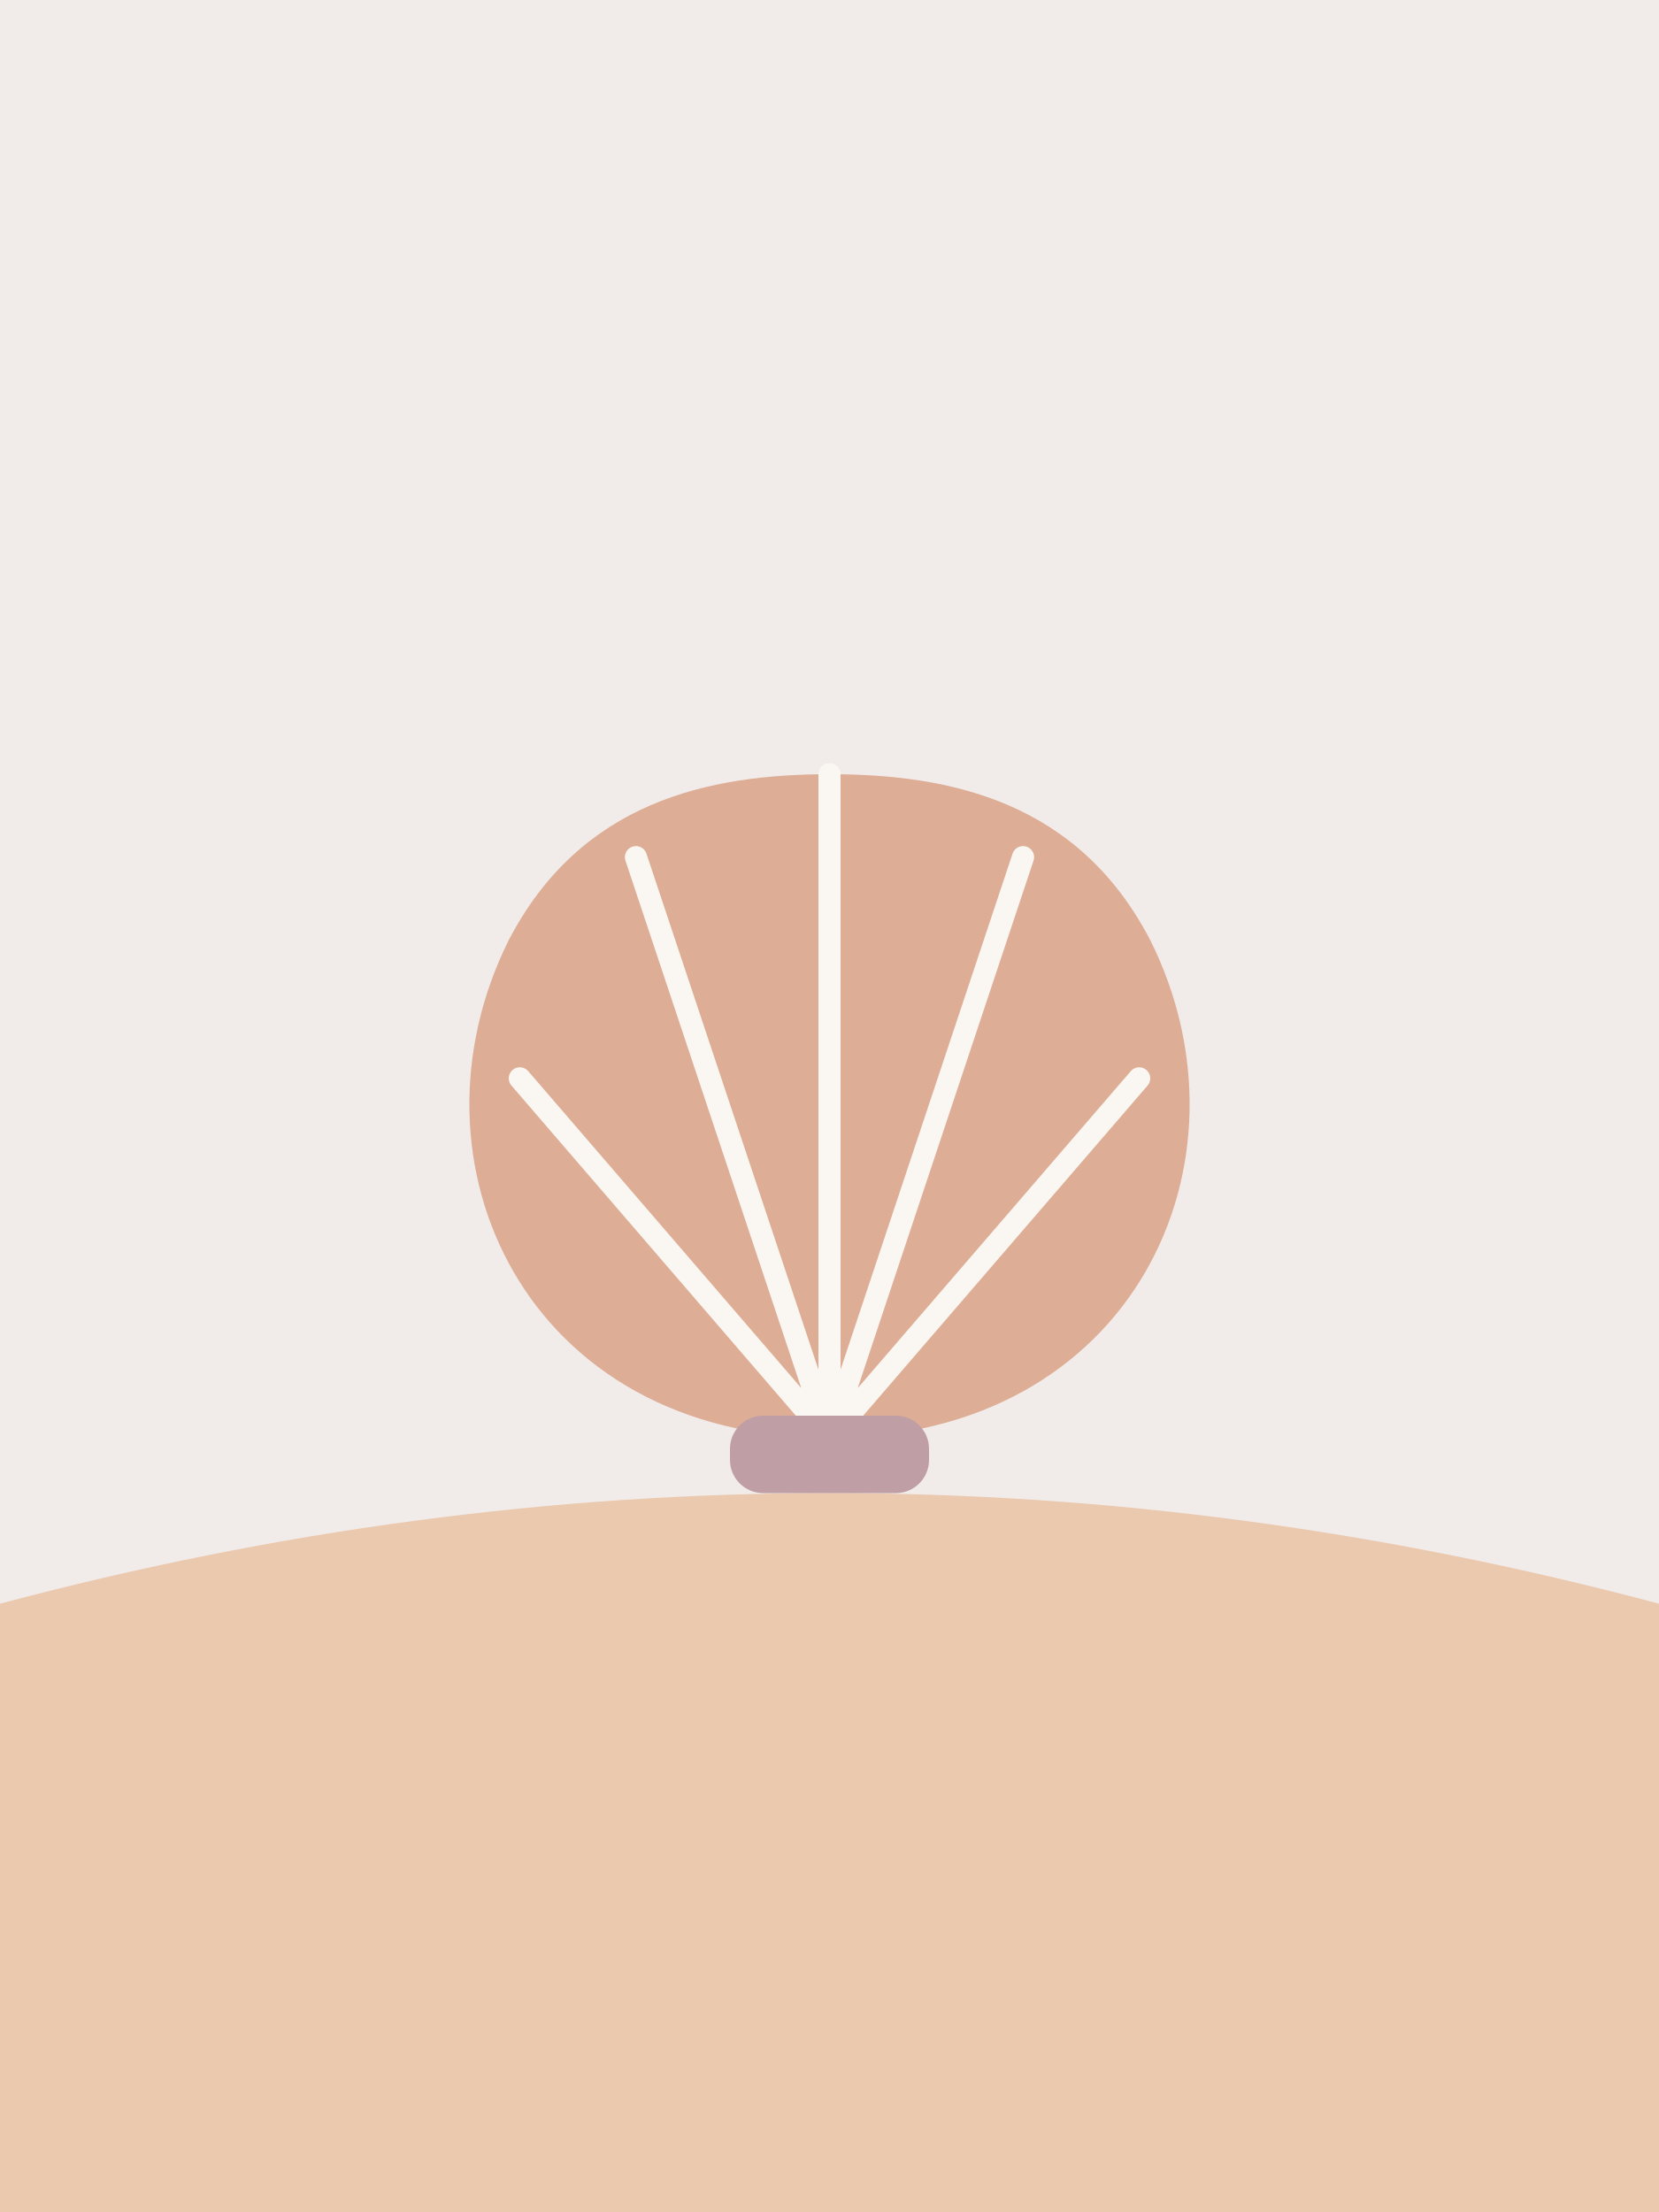
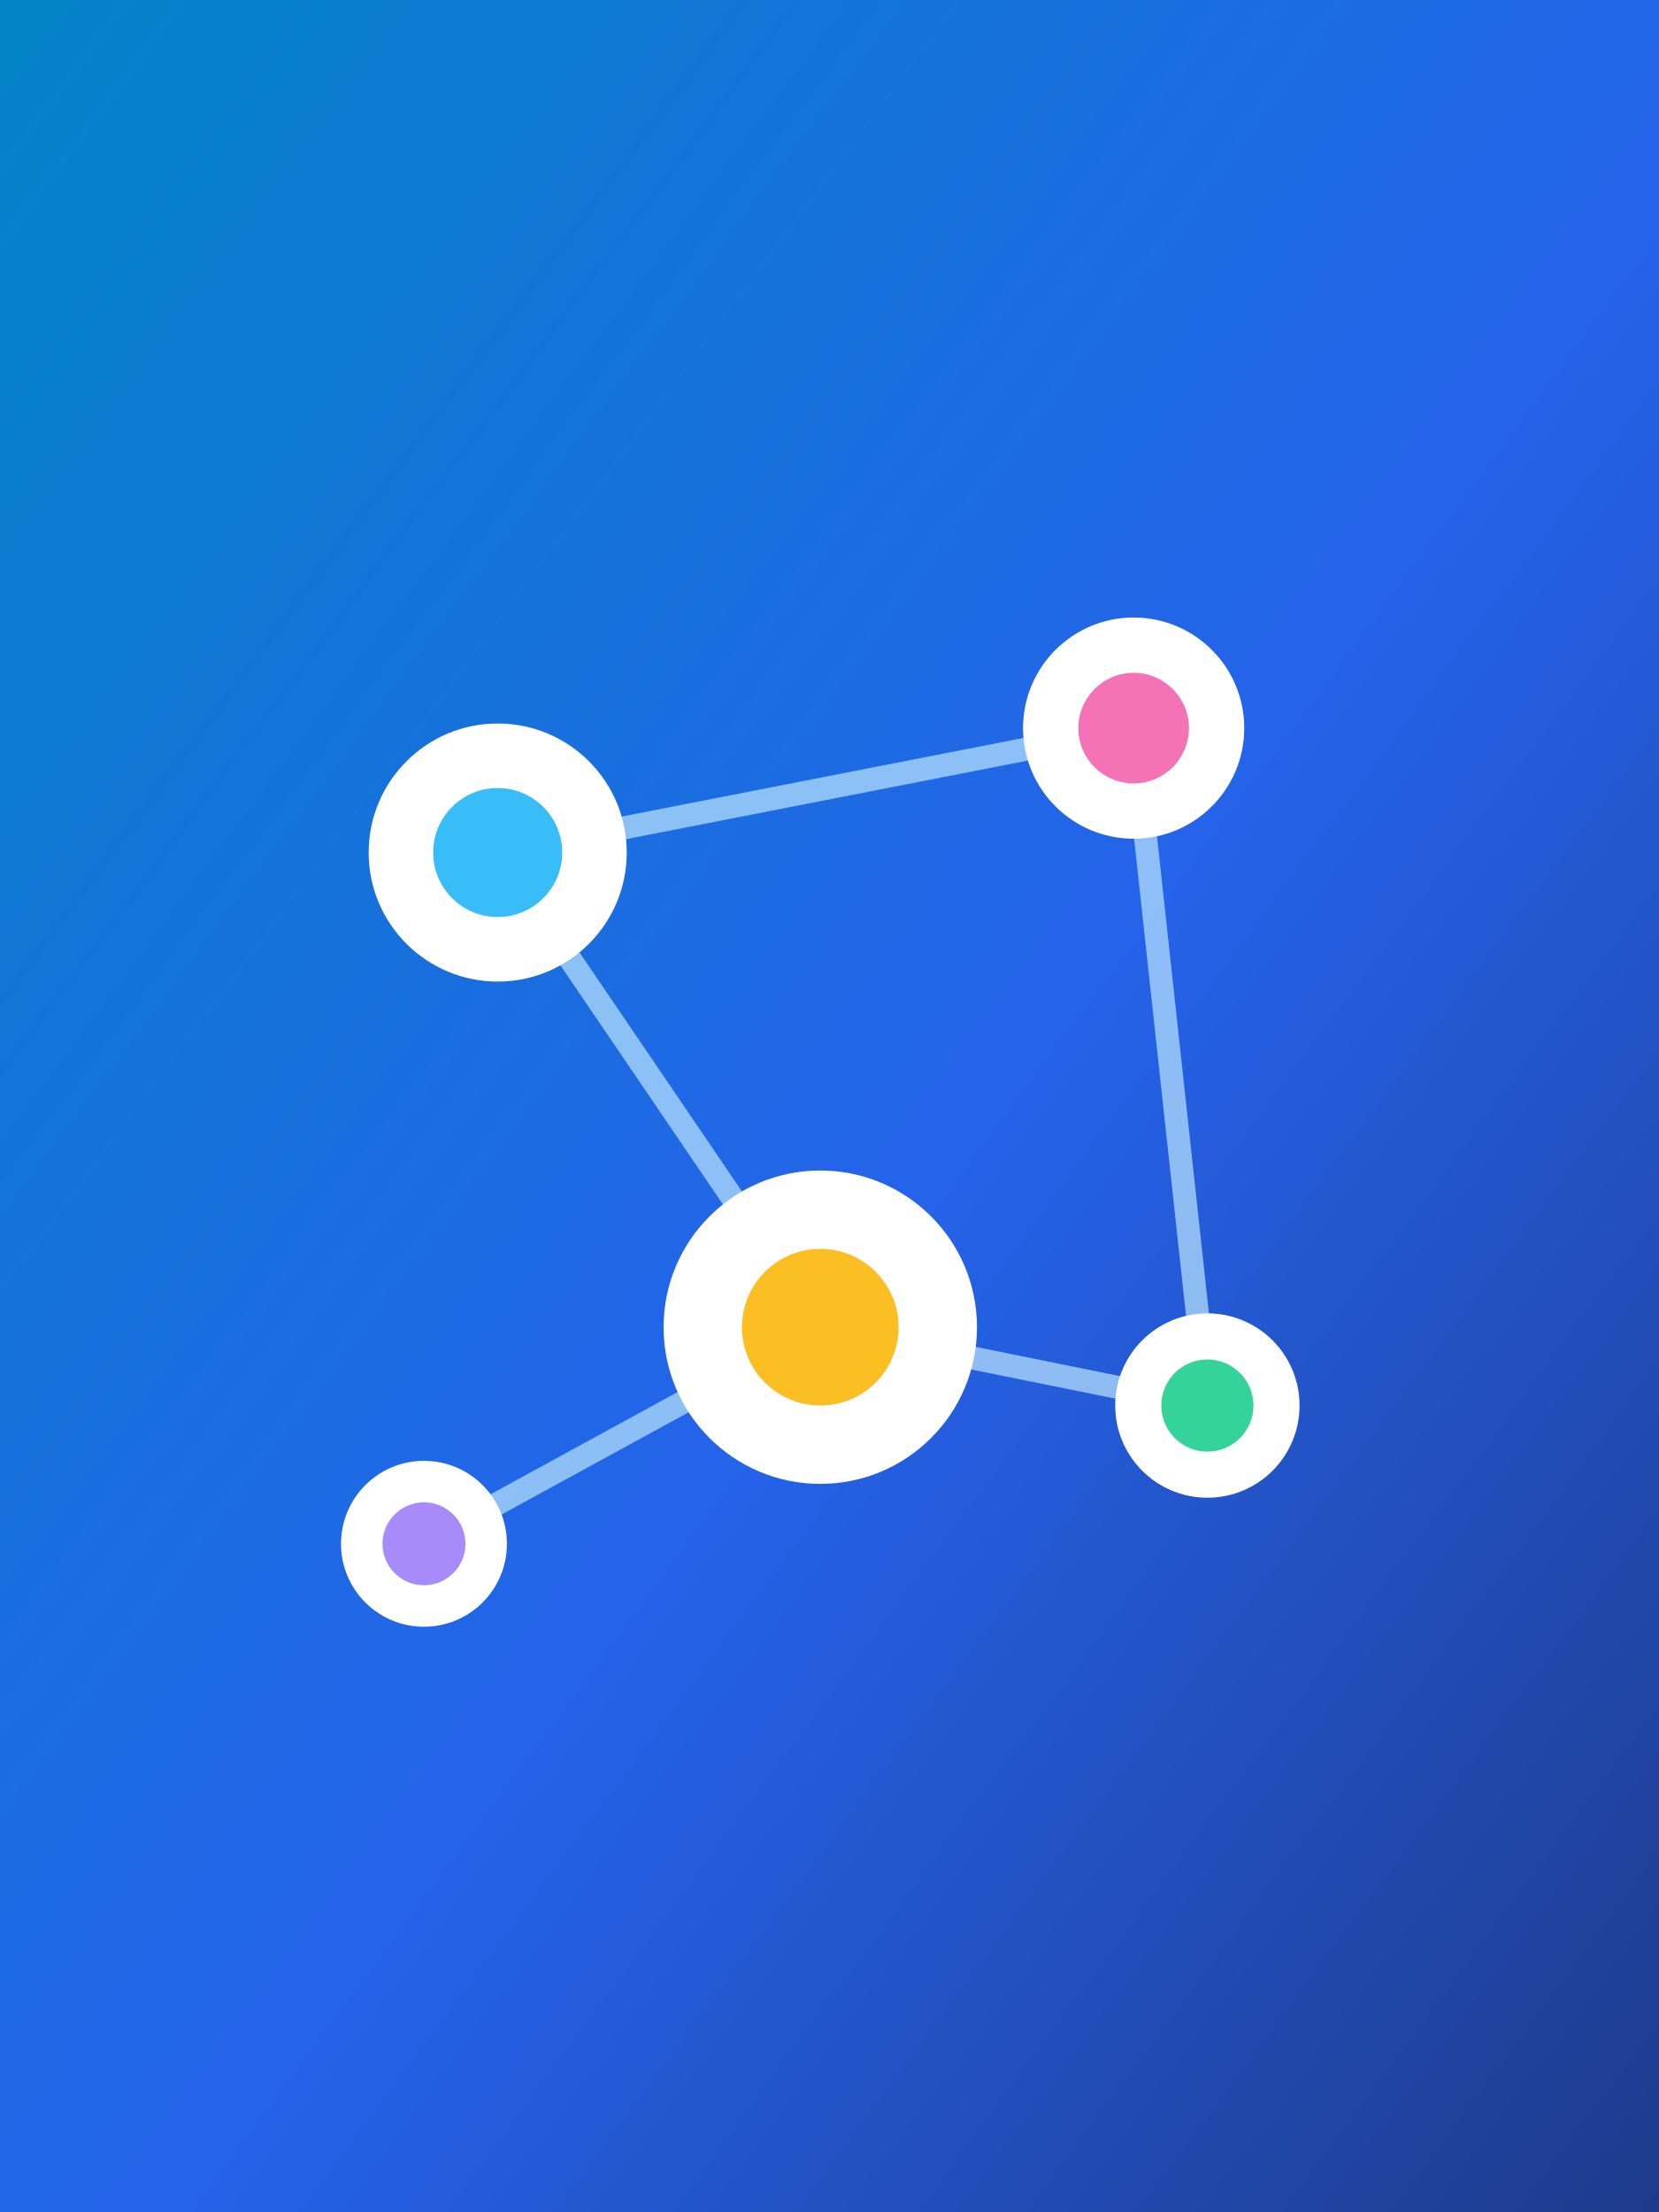
- <svg xmlns="http://www.w3.org/2000/svg" viewBox="0 0 300 400" fill="none">
-   <rect width="300" height="400" fill="#F1ECEA" />
-   <path d="M0 290 Q150 250 300 290 L300 400 L0 400 Z" fill="#EBC9AE" />
-   <path d="M150 260 C95 260 72 210 92 170 C105 145 128 140 150 140 C172 140 195 145 208 170 C228 210 205 260 150 260 Z" fill="#DDAD95" />
-   <path d="M150 140 V260 M150 260 L115 155 M150 260 L185 155 M150 260 L94 195 M150 260 L206 195" stroke="#FAF7F2" stroke-width="4" stroke-linecap="round" />
-   <rect x="132" y="256" width="36" height="14" rx="6" fill="#BF9FA5" />
+ <svg xmlns="http://www.w3.org/2000/svg" viewBox="0 0 360 480">
+   <defs>
+     <linearGradient id="bg5" x1="0" y1="0" x2="1" y2="1">
+       <stop offset="0%" stop-color="#0284c7" />
+       <stop offset="55%" stop-color="#2563eb" />
+       <stop offset="100%" stop-color="#1e3a8a" />
+     </linearGradient>
+   </defs>
+   <rect width="360" height="480" fill="url(#bg5)" />
+   <line x1="108" y1="185" x2="246" y2="158" stroke="#bae6fd" stroke-width="5" opacity="0.7" />
+   <line x1="108" y1="185" x2="178" y2="288" stroke="#bae6fd" stroke-width="5" opacity="0.7" />
+   <line x1="246" y1="158" x2="262" y2="305" stroke="#bae6fd" stroke-width="5" opacity="0.7" />
+   <line x1="178" y1="288" x2="262" y2="305" stroke="#bae6fd" stroke-width="5" opacity="0.7" />
+   <line x1="178" y1="288" x2="92" y2="335" stroke="#bae6fd" stroke-width="5" opacity="0.7" />
+   <circle cx="108" cy="185" r="28" fill="#fff" />
+   <circle cx="108" cy="185" r="14" fill="#38bdf8" />
+   <circle cx="246" cy="158" r="24" fill="#fff" />
+   <circle cx="246" cy="158" r="12" fill="#f472b6" />
+   <circle cx="178" cy="288" r="34" fill="#fff" />
+   <circle cx="178" cy="288" r="17" fill="#fbbf24" />
+   <circle cx="262" cy="305" r="20" fill="#fff" />
+   <circle cx="262" cy="305" r="10" fill="#34d399" />
+   <circle cx="92" cy="335" r="18" fill="#fff" />
+   <circle cx="92" cy="335" r="9" fill="#a78bfa" />
</svg>
